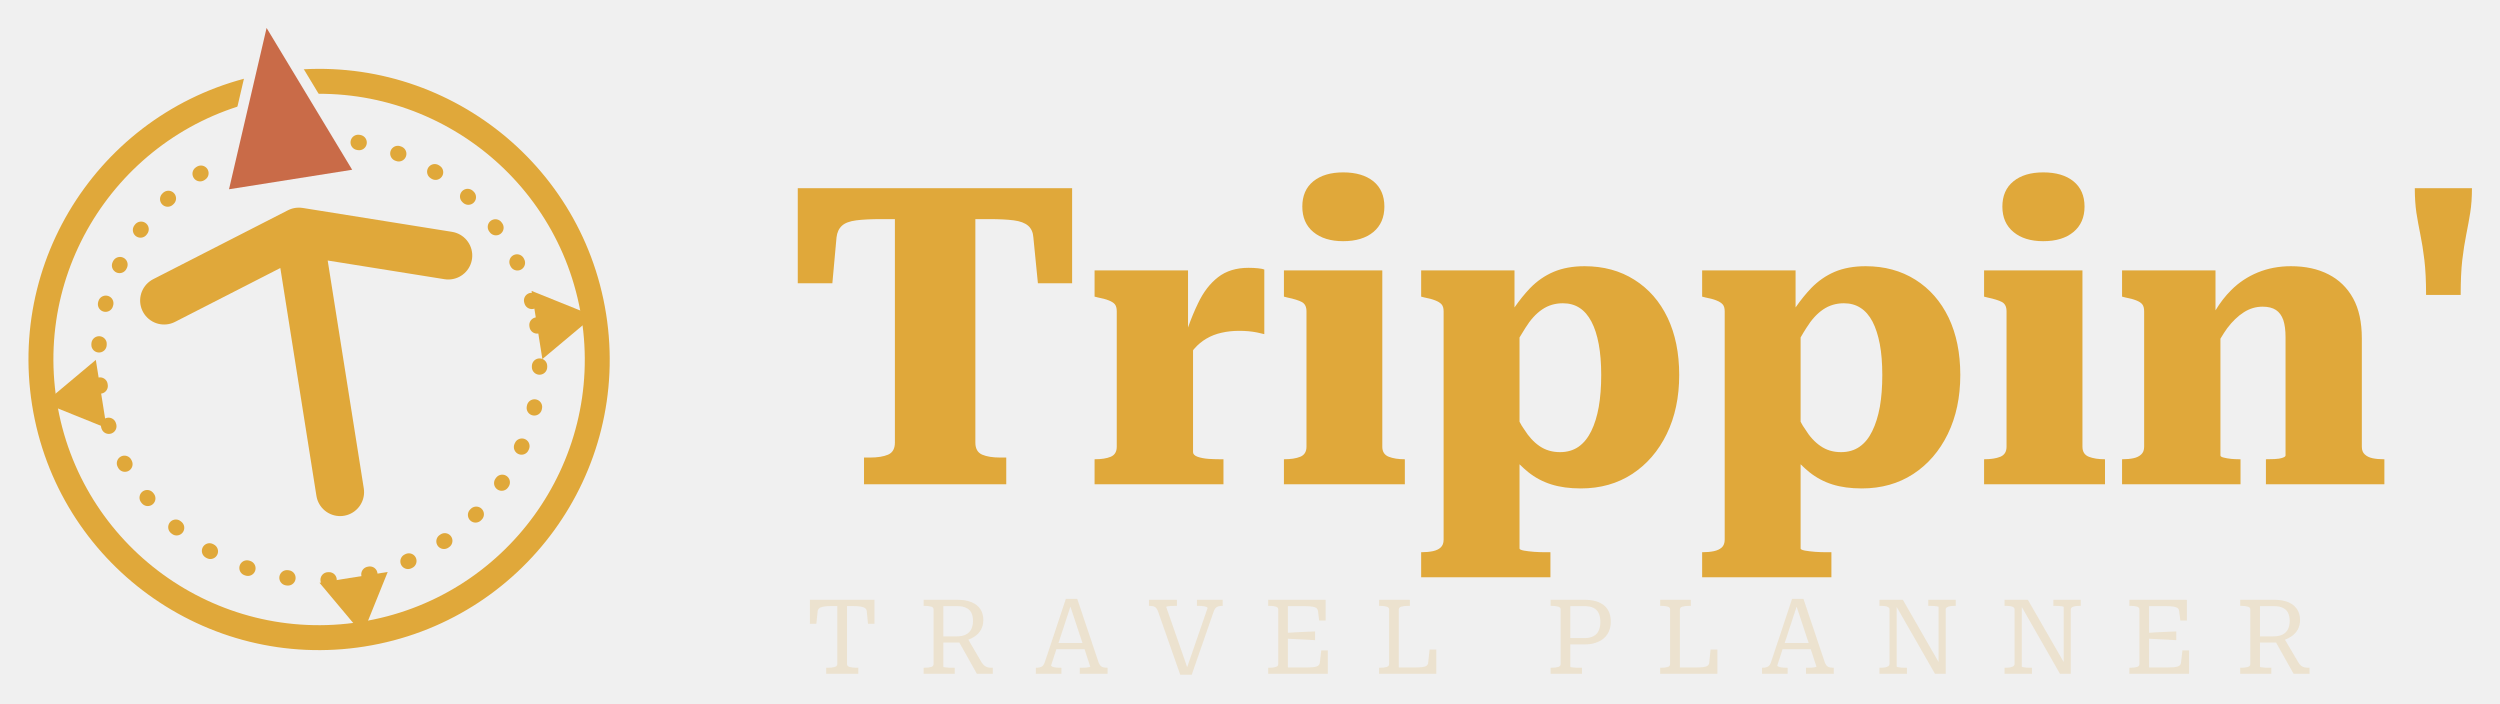
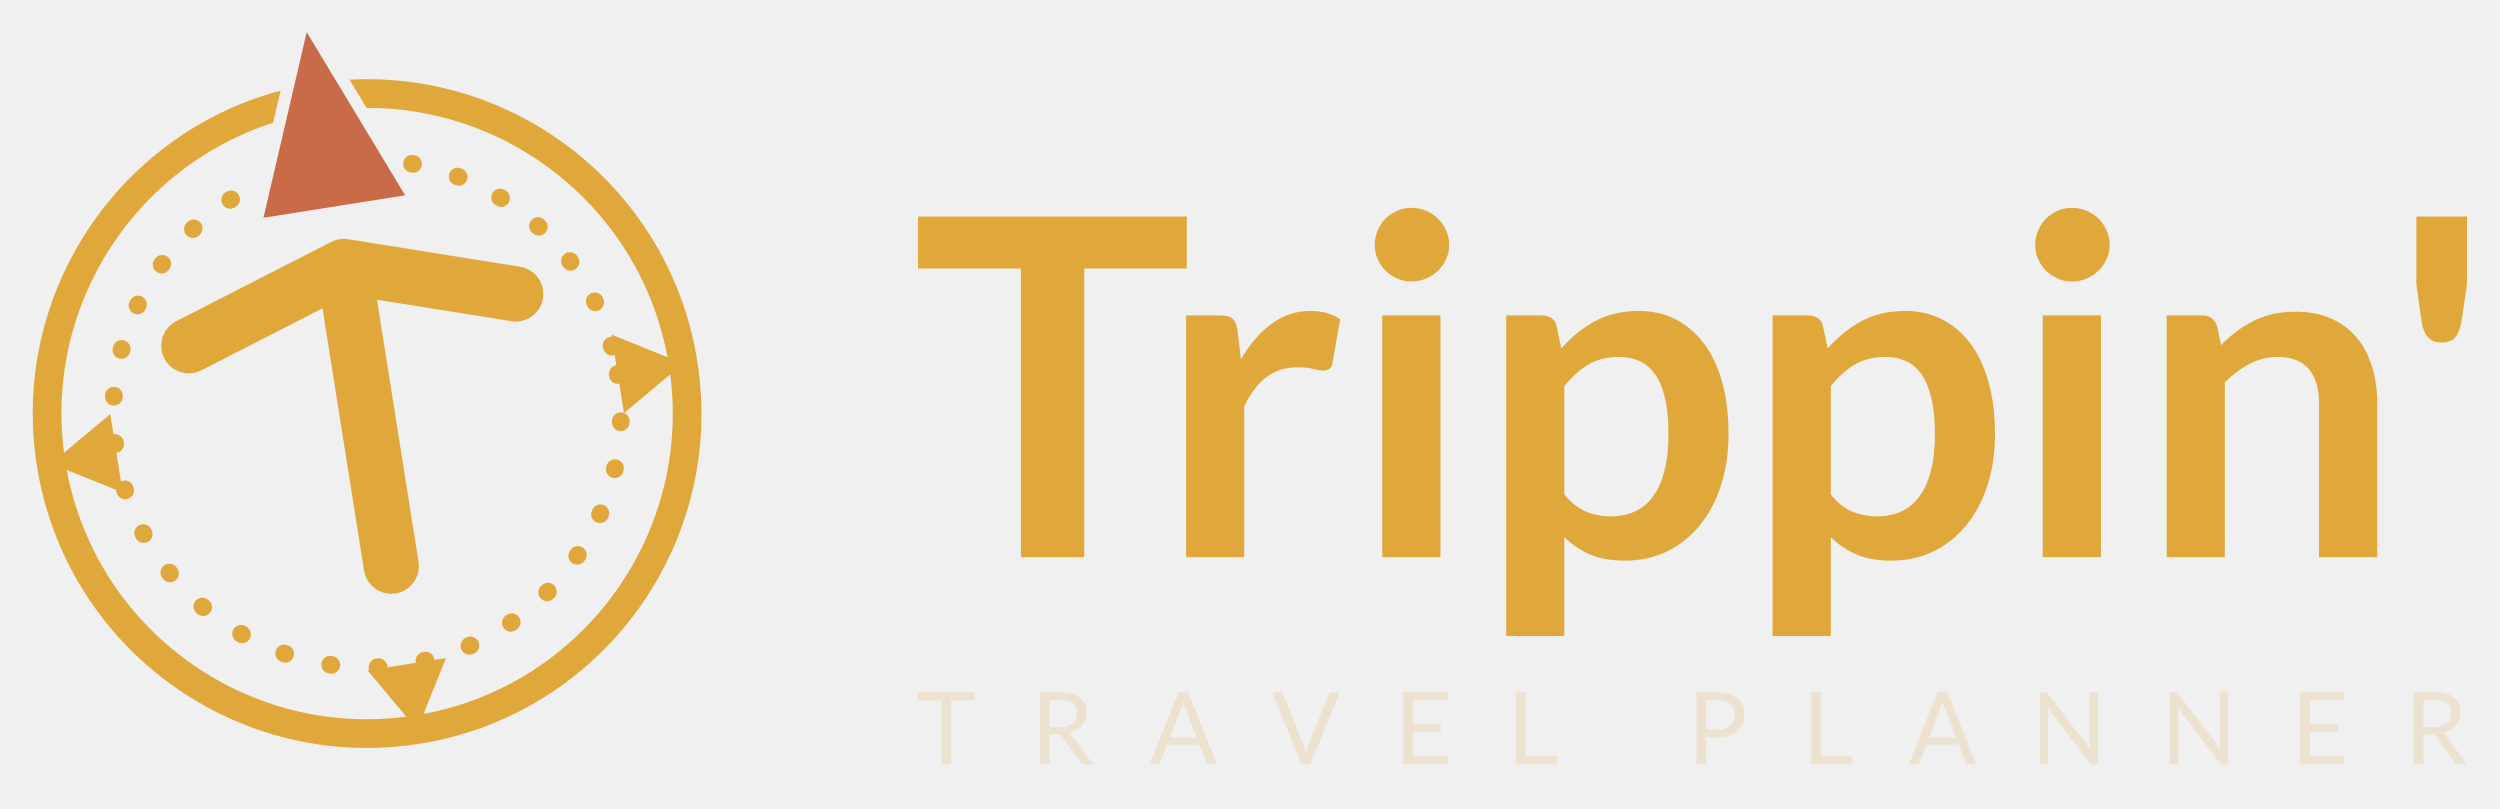
- <svg xmlns="http://www.w3.org/2000/svg" viewBox="3.1 -1.1 263.8 74.2">
+ <svg xmlns="http://www.w3.org/2000/svg" viewBox="3.1 -1.1 229.3 74.2">
  <defs>
    <mask id="cut" maskUnits="userSpaceOnUse" x="-20" y="-20" width="104" height="104">
      <rect x="-20" y="-20" width="104" height="104" fill="#fff" />
      <path d="M32 -3 L38.5 13 L25.5 13Z" fill="#000" stroke="#000" stroke-width="2.2" stroke-linejoin="round" />
    </mask>
  </defs>
  <g id="content">
    <g transform="rotate(-9 37 37) scale(1.15)">
      <g transform="translate(3.84 3.84) scale(0.88)">
        <g mask="url(#cut)">
          <circle cx="32" cy="32" r="29" fill="none" stroke="#e0a83a" stroke-width="2.6" />
          <circle cx="32" cy="32" r="23" fill="none" stroke="#e0a83a" stroke-width="1.6" stroke-linecap="round" stroke-dasharray="0.1 4.2" />
          <path d="M28.4 55 L35.6 55 L32 61Z M55 28.4 L55 35.6 L61 32Z M9 28.4 L9 35.6 L3 32Z" fill="#e0a83a" />
        </g>
        <path d="M17 23.4 L32 18.5 L47 23.4 M32 20 L32 46" fill="none" stroke="#e0a83a" stroke-width="5" stroke-linecap="round" stroke-linejoin="round" />
        <path d="M32 -3 L38.5 13 L25.5 13Z" fill="#c96b48" />
      </g>
    </g>
-     <path d="M97.53 45.60L97.53 22.02L96.08 22.02Q94.49 22.02 93.46 22.15Q92.42 22.28 91.94 22.72Q91.46 23.16 91.37 23.95L90.93 28.79L87.28 28.79L87.28 18.76L116.23 18.76L116.23 28.79L112.62 28.79L112.14 23.95Q112.09 23.16 111.59 22.72Q111.08 22.28 110.07 22.15Q109.06 22.02 107.47 22.02L106.02 22.02L106.02 45.60Q106.02 46.57 106.75 46.88Q107.47 47.18 108.62 47.18L109.28 47.18L109.28 50L94.27 50L94.27 47.18L94.93 47.18Q96.08 47.18 96.80 46.88Q97.53 46.57 97.53 45.60M136.51 27.34L136.51 34.16Q136.16 34.07 135.74 33.98Q135.32 33.90 134.84 33.85Q134.36 33.81 133.87 33.81Q132.86 33.81 132 34.01Q131.14 34.20 130.42 34.62Q129.69 35.04 129.12 35.70Q129.03 35.79 128.99 35.88L128.99 46.61Q128.99 46.92 129.47 47.10Q129.96 47.27 130.62 47.32Q131.28 47.36 131.80 47.36L132.20 47.36L132.20 50L118.60 50L118.60 47.36L118.65 47.36Q119.66 47.36 120.30 47.10Q120.94 46.83 120.94 46.04L120.94 31.74Q120.94 31.26 120.74 31.01Q120.54 30.77 120.10 30.60Q119.66 30.42 118.96 30.29L118.60 30.20L118.60 27.43L128.46 27.43L128.46 33.46Q128.94 32.09 129.52 30.90Q130.35 29.14 131.63 28.15Q132.90 27.16 134.84 27.16Q135.41 27.16 135.85 27.21Q136.29 27.25 136.51 27.34M144.83 24.35Q142.85 24.35 141.68 23.38Q140.52 22.41 140.52 20.70Q140.52 18.98 141.68 18.03Q142.85 17.09 144.83 17.09Q146.85 17.09 148.02 18.03Q149.18 18.98 149.18 20.70Q149.18 22.41 148.02 23.38Q146.85 24.35 144.83 24.35M138.58 27.43L148.96 27.43L148.96 46.04Q148.96 46.83 149.65 47.10Q150.33 47.36 151.30 47.36L151.34 47.36L151.34 50L138.58 50L138.58 47.36L138.62 47.36Q139.64 47.36 140.30 47.10Q140.96 46.83 140.96 46.04L140.96 31.74Q140.96 31.04 140.47 30.77Q139.99 30.51 138.93 30.29L138.58 30.20L138.58 27.43M166.70 57.17L166.70 59.81L153.06 59.81L153.06 57.17L153.10 57.17Q153.76 57.17 154.29 57.06Q154.82 56.95 155.12 56.67Q155.43 56.38 155.43 55.85L155.43 31.74Q155.43 31.26 155.21 31.01Q154.99 30.77 154.55 30.60Q154.11 30.42 153.41 30.29L153.06 30.20L153.06 27.43L162.91 27.43L162.91 31.34Q163.70 30.20 164.54 29.32Q165.64 28.18 167.05 27.58Q168.46 26.99 170.30 26.99Q173.30 26.99 175.56 28.42Q177.83 29.85 179.06 32.42Q180.29 35 180.29 38.47Q180.29 41.99 178.97 44.70Q177.65 47.40 175.32 48.92Q172.99 50.44 169.91 50.44Q168.15 50.44 166.81 50.02Q165.46 49.60 164.36 48.72Q163.88 48.33 163.44 47.89L163.44 56.78Q163.44 56.91 163.90 57Q164.36 57.08 164.98 57.13Q165.60 57.17 166.12 57.17L166.70 57.17M163.44 34.51L163.44 43.40Q163.66 43.84 163.92 44.19Q164.63 45.34 165.55 45.97Q166.48 46.61 167.71 46.61Q168.85 46.61 169.67 46.04Q170.48 45.47 171.01 44.39Q171.54 43.31 171.80 41.84Q172.06 40.36 172.06 38.47Q172.06 36.62 171.80 35.22Q171.54 33.81 171.03 32.84Q170.52 31.87 169.78 31.39Q169.03 30.90 168.02 30.90Q166.78 30.90 165.82 31.56Q164.85 32.22 164.06 33.50Q163.75 33.98 163.44 34.51M196.35 57.17L196.35 59.81L182.71 59.81L182.71 57.17L182.76 57.17Q183.42 57.17 183.94 57.06Q184.47 56.95 184.78 56.67Q185.09 56.38 185.09 55.85L185.09 31.74Q185.09 31.26 184.87 31.01Q184.65 30.77 184.21 30.60Q183.77 30.42 183.06 30.29L182.71 30.20L182.71 27.43L192.57 27.43L192.57 31.34Q193.36 30.20 194.20 29.32Q195.30 28.18 196.70 27.58Q198.11 26.99 199.96 26.99Q202.95 26.99 205.22 28.42Q207.48 29.85 208.72 32.42Q209.95 35 209.95 38.47Q209.95 41.99 208.63 44.70Q207.31 47.40 204.98 48.92Q202.64 50.44 199.56 50.44Q197.80 50.44 196.46 50.02Q195.12 49.60 194.02 48.72Q193.54 48.33 193.10 47.89L193.10 56.78Q193.10 56.91 193.56 57Q194.02 57.08 194.64 57.13Q195.25 57.17 195.78 57.17L196.35 57.17M193.10 34.51L193.10 43.40Q193.32 43.84 193.58 44.19Q194.28 45.34 195.21 45.97Q196.13 46.61 197.36 46.61Q198.51 46.61 199.32 46.04Q200.14 45.47 200.66 44.39Q201.19 43.31 201.46 41.84Q201.72 40.36 201.72 38.47Q201.72 36.62 201.46 35.22Q201.19 33.81 200.69 32.84Q200.18 31.87 199.43 31.39Q198.68 30.90 197.67 30.90Q196.44 30.90 195.47 31.56Q194.50 32.22 193.71 33.50Q193.40 33.98 193.10 34.51M218.70 24.35Q216.72 24.35 215.56 23.38Q214.39 22.41 214.39 20.70Q214.39 18.98 215.56 18.03Q216.72 17.09 218.70 17.09Q220.73 17.09 221.89 18.03Q223.06 18.98 223.06 20.70Q223.06 22.41 221.89 23.38Q220.73 24.35 218.70 24.35M212.46 27.43L222.84 27.43L222.84 46.04Q222.84 46.83 223.52 47.10Q224.20 47.36 225.17 47.36L225.22 47.36L225.22 50L212.46 50L212.46 47.36L212.50 47.36Q213.51 47.36 214.17 47.10Q214.83 46.83 214.83 46.04L214.83 31.74Q214.83 31.04 214.35 30.77Q213.86 30.51 212.81 30.29L212.46 30.20L212.46 27.43M239.52 50L227.02 50L227.02 47.36L227.06 47.36Q227.72 47.36 228.23 47.25Q228.74 47.14 229.04 46.85Q229.35 46.57 229.35 46.04L229.35 31.74Q229.35 31.26 229.15 31.01Q228.96 30.77 228.52 30.60Q228.08 30.42 227.37 30.29L227.02 30.20L227.02 27.43L236.88 27.43L236.88 31.65Q237.62 30.42 238.55 29.50Q239.74 28.31 241.34 27.65Q242.95 26.99 244.84 26.99Q247.13 26.99 248.80 27.85Q250.47 28.70 251.40 30.38Q252.32 32.05 252.32 34.60L252.32 46.04Q252.32 46.57 252.63 46.85Q252.94 47.14 253.44 47.25Q253.95 47.36 254.61 47.36L254.70 47.36L254.70 50L242.20 50L242.20 47.36L242.24 47.36Q242.64 47.36 243.12 47.34Q243.61 47.32 243.94 47.21Q244.27 47.10 244.27 46.96L244.27 34.47Q244.27 33.37 244.03 32.66Q243.78 31.96 243.26 31.61Q242.73 31.26 241.85 31.26Q240.79 31.26 239.87 31.85Q238.94 32.44 238.11 33.54Q237.76 34.03 237.40 34.64L237.40 46.96Q237.40 47.10 237.73 47.18Q238.06 47.27 238.53 47.32Q238.99 47.36 239.38 47.36L239.52 47.36L239.52 50M263.94 18.76L257.91 18.76Q257.91 20.21 258.08 21.36Q258.26 22.50 258.50 23.67Q258.74 24.83 258.92 26.33Q259.10 27.82 259.10 30.02L262.75 30.02Q262.75 27.82 262.92 26.33Q263.10 24.83 263.34 23.64Q263.58 22.46 263.76 21.33Q263.94 20.21 263.94 18.76" fill="#e0a83a" />
-     <path d="M91.45 68.97L91.45 62.85L90.84 62.85Q90.32 62.85 90.01 62.91Q89.69 62.96 89.55 63.09Q89.40 63.21 89.38 63.41L89.24 64.72L88.56 64.72L88.56 62.19L95.37 62.19L95.37 64.72L94.69 64.72L94.56 63.41Q94.55 63.21 94.40 63.09Q94.25 62.96 93.93 62.91Q93.62 62.85 93.10 62.85L92.48 62.85L92.48 68.97Q92.48 69.21 92.76 69.28Q93.05 69.36 93.46 69.36L93.67 69.36L93.67 70L90.28 70L90.28 69.36L90.49 69.36Q90.89 69.36 91.17 69.28Q91.45 69.21 91.45 68.97M102.64 69.25L102.64 66.70L104.33 66.70L106.18 70L107.86 70L107.86 69.36L107.75 69.36Q107.52 69.36 107.33 69.32Q107.15 69.27 106.99 69.15Q106.83 69.02 106.67 68.78L105.28 66.40Q105.63 66.27 105.93 66.07Q106.38 65.78 106.62 65.33Q106.86 64.89 106.86 64.32Q106.86 63.64 106.54 63.16Q106.21 62.69 105.61 62.44Q105.01 62.19 104.15 62.19L100.56 62.19L100.56 62.83L100.68 62.83Q101.09 62.83 101.35 62.91Q101.61 62.98 101.61 63.22L101.61 68.97Q101.61 69.21 101.35 69.28Q101.09 69.36 100.68 69.36L100.56 69.36L100.56 70L103.84 70L103.84 69.36L103.64 69.36Q103.45 69.36 103.27 69.36Q103.10 69.35 102.96 69.33Q102.81 69.32 102.72 69.30Q102.64 69.28 102.64 69.25M104.07 66.05L102.64 66.05L102.64 62.86L104.13 62.86Q104.68 62.86 105.05 63.04Q105.42 63.21 105.60 63.56Q105.77 63.91 105.77 64.41Q105.77 64.92 105.59 65.29Q105.41 65.66 105.03 65.85Q104.66 66.05 104.07 66.05M118.14 69.24L117.54 67.40L114.57 67.40L114.01 69.12Q114.01 69.19 114.13 69.24Q114.26 69.30 114.47 69.33Q114.69 69.36 114.97 69.36L115.10 69.36L115.10 70L112.40 70L112.40 69.36L112.47 69.36Q112.80 69.36 113.02 69.24Q113.24 69.12 113.37 68.71L115.57 62.09L116.77 62.09L119.01 68.76Q119.14 69.13 119.36 69.25Q119.57 69.36 119.90 69.36L119.97 69.36L119.97 70L117.04 70L117.04 69.36L117.16 69.36Q117.45 69.36 117.67 69.35Q117.89 69.33 118.02 69.30Q118.14 69.27 118.14 69.24M117.32 66.75L116.05 62.91L114.79 66.75L117.32 66.75M126.16 62.95L128.37 69.30L130.52 63.07Q130.52 62.99 130.40 62.94Q130.27 62.89 130.05 62.86Q129.83 62.83 129.55 62.83L129.40 62.83L129.40 62.19L132.12 62.19L132.12 62.83L132.05 62.83Q131.72 62.83 131.51 62.95Q131.29 63.07 131.15 63.48L128.85 70.10L127.64 70.10L125.30 63.43Q125.16 63.05 124.95 62.94Q124.74 62.83 124.41 62.83L124.34 62.83L124.34 62.19L127.29 62.19L127.29 62.83L127.14 62.83Q126.86 62.83 126.64 62.84Q126.42 62.86 126.29 62.88Q126.16 62.91 126.16 62.95M142.52 67.53L143.21 67.53L143.21 70L136.92 70L136.92 69.36L137.04 69.36Q137.45 69.36 137.71 69.28Q137.98 69.21 137.98 68.97L137.98 63.22Q137.98 62.98 137.71 62.91Q137.45 62.83 137.04 62.83L136.92 62.83L136.92 62.19L142.98 62.19L142.98 64.38L142.30 64.38L142.17 63.36Q142.14 63.16 141.99 63.05Q141.85 62.95 141.55 62.91Q141.26 62.86 140.79 62.86L139 62.86L139 65.67Q139.41 65.64 139.82 65.62Q140.33 65.60 140.85 65.57Q141.37 65.55 141.87 65.53L141.87 66.45Q141.37 66.41 140.85 66.39Q140.33 66.37 139.82 66.34Q139.41 66.33 139 66.30L139 69.33L140.99 69.33Q141.34 69.33 141.60 69.31Q141.85 69.28 142.02 69.23Q142.18 69.17 142.26 69.08Q142.35 68.98 142.37 68.83L142.52 67.53M151.87 62.83L151.87 62.19L148.62 62.19L148.62 62.83L148.74 62.83Q149.15 62.83 149.41 62.91Q149.68 62.98 149.68 63.22L149.68 68.97Q149.68 69.21 149.41 69.28Q149.15 69.36 148.74 69.36L148.62 69.36L148.62 70L154.66 70L154.66 67.44L153.95 67.44L153.80 68.83Q153.78 69.03 153.64 69.14Q153.50 69.25 153.20 69.29Q152.90 69.33 152.43 69.33L150.70 69.33L150.70 63.22Q150.70 62.98 150.99 62.91Q151.27 62.83 151.70 62.83L151.87 62.83M168.80 69.25L168.80 66.90L170.31 66.90Q171.13 66.90 171.75 66.62Q172.37 66.35 172.72 65.81Q173.07 65.27 173.07 64.51Q173.07 63.34 172.34 62.77Q171.62 62.19 170.32 62.19L166.72 62.19L166.72 62.83L166.84 62.83Q167.25 62.83 167.51 62.91Q167.78 62.98 167.78 63.22L167.78 68.97Q167.78 69.21 167.51 69.28Q167.25 69.36 166.84 69.36L166.72 69.36L166.72 70L170.03 70L170.03 69.36L169.79 69.36Q169.61 69.36 169.43 69.36Q169.25 69.35 169.11 69.33Q168.96 69.32 168.88 69.30Q168.80 69.28 168.80 69.25M170.30 66.23L168.80 66.23L168.80 62.86L170.32 62.86Q170.88 62.86 171.25 63.05Q171.62 63.23 171.79 63.60Q171.97 63.96 171.97 64.52Q171.97 65.07 171.79 65.45Q171.62 65.83 171.24 66.03Q170.87 66.23 170.30 66.23M181.52 62.83L181.52 62.19L178.28 62.19L178.28 62.83L178.40 62.83Q178.81 62.83 179.07 62.91Q179.33 62.98 179.33 63.22L179.33 68.97Q179.33 69.21 179.07 69.28Q178.81 69.36 178.40 69.36L178.28 69.36L178.28 70L184.32 70L184.32 67.44L183.60 67.44L183.46 68.83Q183.44 69.03 183.29 69.14Q183.15 69.25 182.85 69.29Q182.56 69.33 182.08 69.33L180.36 69.33L180.36 63.22Q180.36 62.98 180.64 62.91Q180.93 62.83 181.36 62.83L181.52 62.83M194.77 69.24L194.17 67.40L191.20 67.40L190.64 69.12Q190.64 69.19 190.76 69.24Q190.89 69.30 191.11 69.33Q191.32 69.36 191.61 69.36L191.73 69.36L191.73 70L189.03 70L189.03 69.36L189.10 69.36Q189.43 69.36 189.65 69.24Q189.87 69.12 190 68.71L192.20 62.09L193.40 62.09L195.64 68.76Q195.77 69.13 195.99 69.25Q196.20 69.36 196.53 69.36L196.60 69.36L196.60 70L193.67 70L193.67 69.36L193.79 69.36Q194.08 69.36 194.30 69.35Q194.52 69.33 194.65 69.30Q194.77 69.27 194.77 69.24M193.95 66.75L192.68 62.91L191.42 66.75L193.95 66.75M204.32 70L201.42 70L201.42 69.36L201.55 69.36Q201.82 69.36 202.03 69.32Q202.24 69.28 202.36 69.19Q202.48 69.10 202.48 68.94L202.48 63.22Q202.48 63.06 202.36 62.98Q202.24 62.89 202.03 62.86Q201.82 62.83 201.55 62.83L201.42 62.83L201.42 62.19L203.89 62.19L207.66 68.76L207.66 62.95Q207.66 62.91 207.51 62.88Q207.35 62.86 207.14 62.84Q206.92 62.83 206.73 62.83L206.57 62.83L206.57 62.19L209.47 62.19L209.47 62.83L209.34 62.83Q209.08 62.83 208.87 62.87Q208.65 62.91 208.53 62.99Q208.41 63.07 208.41 63.23L208.41 70L207.28 70L203.24 62.95L203.24 69.24Q203.24 69.26 203.39 69.30Q203.54 69.33 203.76 69.35Q203.98 69.36 204.16 69.36L204.32 69.36L204.32 70M217.51 70L214.62 70L214.62 69.36L214.74 69.36Q215.02 69.36 215.23 69.32Q215.43 69.28 215.56 69.19Q215.68 69.10 215.68 68.94L215.68 63.22Q215.68 63.06 215.56 62.98Q215.43 62.89 215.23 62.86Q215.02 62.83 214.74 62.83L214.62 62.83L214.62 62.19L217.08 62.19L220.86 68.76L220.86 62.95Q220.86 62.91 220.70 62.88Q220.55 62.86 220.34 62.84Q220.12 62.83 219.92 62.83L219.77 62.83L219.77 62.19L222.66 62.19L222.66 62.83L222.54 62.83Q222.28 62.83 222.06 62.87Q221.85 62.91 221.73 62.99Q221.61 63.07 221.61 63.23L221.61 70L220.47 70L216.44 62.95L216.44 69.24Q216.44 69.26 216.58 69.30Q216.73 69.33 216.95 69.35Q217.17 69.36 217.36 69.36L217.51 69.36L217.51 70M233.39 67.53L234.09 67.53L234.09 70L227.79 70L227.79 69.36L227.92 69.36Q228.32 69.36 228.59 69.28Q228.85 69.21 228.85 68.97L228.85 63.22Q228.85 62.98 228.59 62.91Q228.32 62.83 227.92 62.83L227.79 62.83L227.79 62.19L233.86 62.19L233.86 64.38L233.17 64.38L233.04 63.36Q233.01 63.16 232.87 63.05Q232.72 62.95 232.43 62.91Q232.13 62.86 231.67 62.86L229.87 62.86L229.87 65.67Q230.28 65.64 230.69 65.62Q231.20 65.60 231.72 65.57Q232.24 65.55 232.74 65.53L232.74 66.45Q232.24 66.41 231.72 66.39Q231.20 66.37 230.69 66.34Q230.28 66.33 229.87 66.30L229.87 69.33L231.86 69.33Q232.22 69.33 232.47 69.31Q232.72 69.28 232.89 69.23Q233.05 69.17 233.14 69.08Q233.22 68.98 233.24 68.83L233.39 67.53M241.57 69.25L241.57 66.70L243.27 66.70L245.12 70L246.80 70L246.80 69.36L246.69 69.36Q246.46 69.36 246.27 69.32Q246.08 69.27 245.92 69.15Q245.76 69.02 245.61 68.78L244.21 66.40Q244.57 66.27 244.86 66.07Q245.31 65.78 245.56 65.33Q245.80 64.89 245.80 64.32Q245.80 63.64 245.47 63.16Q245.15 62.69 244.55 62.44Q243.95 62.19 243.09 62.19L239.49 62.19L239.49 62.83L239.62 62.83Q240.02 62.83 240.29 62.91Q240.55 62.98 240.55 63.22L240.55 68.97Q240.55 69.21 240.29 69.28Q240.02 69.36 239.62 69.36L239.49 69.36L239.49 70L242.77 70L242.77 69.36L242.57 69.36Q242.39 69.36 242.21 69.36Q242.04 69.35 241.89 69.33Q241.75 69.32 241.66 69.30Q241.57 69.28 241.57 69.25M243 66.05L241.57 66.05L241.57 62.86L243.07 62.86Q243.62 62.86 243.99 63.04Q244.36 63.21 244.53 63.56Q244.71 63.91 244.71 64.41Q244.71 64.92 244.53 65.29Q244.35 65.66 243.97 65.85Q243.60 66.05 243 66.05" fill="#ece2cf" />
+     <path d="M87.30 18.76L111.95 18.76L111.95 23.53L102.55 23.53L102.55 50L96.74 50L96.74 23.53L87.30 23.53L87.30 18.76ZM117.22 50L111.89 50L111.89 27.83L115.02 27.83Q115.84 27.83 116.16 28.14Q116.49 28.44 116.60 29.17L116.60 29.17L116.92 31.85Q118.11 29.80 119.71 28.61Q121.31 27.42 123.29 27.42L123.29 27.42Q124.93 27.42 126.02 28.18L126.02 28.18L125.32 32.18Q125.26 32.57 125.04 32.73Q124.83 32.89 124.46 32.89L124.46 32.89Q124.14 32.89 123.57 32.74Q123.01 32.59 122.08 32.59L122.08 32.59Q120.42 32.59 119.23 33.51Q118.04 34.42 117.22 36.19L117.22 36.19L117.22 50ZM129.88 27.83L135.22 27.83L135.22 50L129.88 50L129.88 27.83ZM136.02 21.37L136.02 21.37Q136.02 22.07 135.74 22.67Q135.46 23.28 134.99 23.73Q134.53 24.18 133.90 24.45Q133.27 24.72 132.56 24.72L132.56 24.72Q131.87 24.72 131.25 24.45Q130.64 24.18 130.18 23.73Q129.73 23.28 129.46 22.67Q129.19 22.07 129.19 21.37L129.19 21.37Q129.19 20.66 129.46 20.03Q129.73 19.41 130.18 18.95Q130.64 18.50 131.25 18.23Q131.87 17.96 132.56 17.96L132.56 17.96Q133.27 17.96 133.90 18.23Q134.53 18.50 134.99 18.95Q135.46 19.41 135.74 20.03Q136.02 20.66 136.02 21.37ZM146.58 57.24L141.25 57.24L141.25 27.83L144.51 27.83Q145.03 27.83 145.39 28.07Q145.76 28.31 145.87 28.81L145.87 28.81L146.30 30.86Q147.64 29.32 149.38 28.37Q151.12 27.42 153.45 27.42L153.45 27.42Q155.27 27.42 156.77 28.18Q158.27 28.94 159.36 30.37Q160.45 31.81 161.05 33.92Q161.64 36.02 161.64 38.74L161.64 38.74Q161.64 41.23 160.97 43.35Q160.30 45.46 159.06 47.02Q157.82 48.57 156.06 49.45Q154.30 50.32 152.11 50.32L152.11 50.32Q150.23 50.32 148.93 49.75Q147.62 49.18 146.58 48.16L146.58 48.16L146.58 57.24ZM151.62 31.64L151.62 31.64Q149.95 31.64 148.78 32.34Q147.60 33.04 146.58 34.32L146.58 34.32L146.58 44.25Q147.49 45.38 148.56 45.82Q149.63 46.26 150.86 46.26L150.86 46.26Q152.07 46.26 153.05 45.81Q154.04 45.36 154.72 44.43Q155.40 43.50 155.76 42.08Q156.13 40.67 156.13 38.74L156.13 38.74Q156.13 36.80 155.82 35.45Q155.51 34.10 154.92 33.26Q154.34 32.41 153.51 32.03Q152.67 31.64 151.62 31.64ZM171.02 57.24L165.68 57.24L165.68 27.83L168.94 27.83Q169.46 27.83 169.83 28.07Q170.20 28.31 170.30 28.81L170.30 28.81L170.74 30.86Q172.08 29.32 173.81 28.37Q175.55 27.42 177.89 27.42L177.89 27.42Q179.70 27.42 181.20 28.18Q182.71 28.94 183.80 30.37Q184.89 31.81 185.48 33.92Q186.08 36.02 186.08 38.74L186.08 38.74Q186.08 41.23 185.41 43.35Q184.74 45.46 183.49 47.02Q182.25 48.57 180.49 49.45Q178.73 50.32 176.55 50.32L176.55 50.32Q174.67 50.32 173.36 49.75Q172.05 49.18 171.02 48.16L171.02 48.16L171.02 57.24ZM176.05 31.64L176.05 31.64Q174.39 31.64 173.21 32.34Q172.03 33.04 171.02 34.32L171.02 34.32L171.02 44.25Q171.92 45.38 172.99 45.82Q174.06 46.26 175.29 46.26L175.29 46.26Q176.50 46.26 177.49 45.81Q178.47 45.36 179.15 44.43Q179.83 43.50 180.20 42.08Q180.57 40.67 180.57 38.74L180.57 38.74Q180.57 36.80 180.25 35.45Q179.94 34.10 179.36 33.26Q178.77 32.41 177.94 32.03Q177.11 31.64 176.05 31.64ZM190.46 27.83L195.80 27.83L195.80 50L190.46 50L190.46 27.83ZM196.60 21.37L196.60 21.37Q196.60 22.07 196.32 22.67Q196.04 23.28 195.57 23.73Q195.11 24.18 194.48 24.45Q193.85 24.72 193.14 24.72L193.14 24.72Q192.45 24.72 191.83 24.45Q191.22 24.18 190.76 23.73Q190.31 23.28 190.04 22.67Q189.77 22.07 189.77 21.37L189.77 21.37Q189.77 20.66 190.04 20.03Q190.31 19.41 190.76 18.95Q191.22 18.50 191.83 18.23Q192.45 17.96 193.14 17.96L193.14 17.96Q193.85 17.96 194.48 18.23Q195.11 18.50 195.57 18.95Q196.04 19.41 196.32 20.03Q196.60 20.66 196.60 21.37ZM207.16 50L201.83 50L201.83 27.83L205.09 27.83Q206.12 27.83 206.45 28.81L206.45 28.81L206.82 30.56Q207.49 29.86 208.23 29.30Q208.98 28.74 209.81 28.33Q210.64 27.92 211.59 27.70Q212.54 27.49 213.66 27.49L213.66 27.49Q215.48 27.49 216.88 28.10Q218.29 28.72 219.23 29.83Q220.17 30.94 220.65 32.49Q221.14 34.03 221.14 35.89L221.14 35.89L221.14 50L215.80 50L215.80 35.89Q215.80 33.86 214.86 32.75Q213.92 31.64 212.04 31.64L212.04 31.64Q210.66 31.64 209.45 32.26Q208.24 32.89 207.16 33.97L207.16 33.97L207.16 50ZM224.73 18.76L229.37 18.76L229.37 24.98L228.87 28.35Q228.72 29.30 228.32 29.81Q227.92 30.32 227.02 30.32L227.02 30.32Q226.24 30.32 225.78 29.81Q225.33 29.30 225.20 28.35L225.20 28.35L224.73 24.98L224.73 18.76Z" fill="#e0a83a" />
+     <path d="M87.30 62.40L92.47 62.40L92.47 63.15L90.34 63.15L90.34 69L89.44 69L89.44 63.15L87.30 63.15L87.30 62.40ZM100.05 66.25L99.37 66.25L99.37 69L98.48 69L98.48 62.40L100.35 62.40Q100.97 62.40 101.43 62.53Q101.88 62.65 102.18 62.89Q102.48 63.13 102.62 63.47Q102.76 63.81 102.76 64.23L102.76 64.23Q102.76 64.58 102.65 64.88Q102.54 65.19 102.33 65.43Q102.12 65.67 101.82 65.84Q101.52 66.01 101.14 66.10L101.14 66.10Q101.30 66.20 101.43 66.38L101.43 66.38L103.36 69L102.57 69Q102.32 69 102.21 68.81L102.21 68.81L100.49 66.45Q100.42 66.34 100.32 66.29Q100.23 66.25 100.05 66.25L100.05 66.25ZM99.37 63.10L99.37 65.60L100.30 65.60Q100.70 65.60 100.99 65.50Q101.29 65.41 101.49 65.23Q101.69 65.06 101.79 64.82Q101.89 64.58 101.89 64.29L101.89 64.29Q101.89 63.70 101.50 63.40Q101.12 63.10 100.35 63.10L100.35 63.10L99.37 63.10ZM112.09 62.40L114.73 69L114.04 69Q113.92 69 113.85 68.94Q113.78 68.88 113.74 68.79L113.74 68.79L113.12 67.19L110.16 67.19L109.54 68.79Q109.51 68.87 109.43 68.94Q109.35 69 109.24 69L109.24 69L108.55 69L111.19 62.40L112.09 62.40ZM111.44 63.87L110.41 66.55L112.87 66.55L111.84 63.86Q111.73 63.62 111.64 63.24L111.64 63.24Q111.59 63.43 111.54 63.59Q111.49 63.75 111.44 63.87L111.44 63.87ZM122.47 69L119.78 62.40L120.50 62.40Q120.62 62.40 120.69 62.46Q120.77 62.52 120.80 62.61L120.80 62.61L122.67 67.27Q122.73 67.42 122.78 67.61Q122.84 67.79 122.89 67.99L122.89 67.99Q122.93 67.79 122.98 67.61Q123.03 67.42 123.09 67.27L123.09 67.27L124.95 62.61Q124.98 62.53 125.06 62.47Q125.14 62.40 125.25 62.40L125.25 62.40L125.97 62.40L123.28 69L122.47 69ZM131.79 62.40L135.86 62.40L135.86 63.13L132.69 63.13L132.69 65.32L135.26 65.32L135.26 66.02L132.69 66.02L132.69 68.27L135.86 68.27L135.86 69L131.79 69L131.79 62.40ZM143.02 62.40L143.02 68.25L145.88 68.25L145.88 69L142.13 69L142.13 62.40L143.02 62.40ZM160.64 66.53L159.59 66.53L159.59 69L158.70 69L158.70 62.40L160.64 62.40Q161.27 62.40 161.73 62.55Q162.20 62.69 162.50 62.96Q162.80 63.22 162.95 63.60Q163.10 63.98 163.10 64.44L163.10 64.44Q163.10 64.91 162.94 65.29Q162.78 65.67 162.47 65.95Q162.16 66.22 161.70 66.38Q161.24 66.53 160.64 66.53L160.64 66.53ZM159.59 63.10L159.59 65.82L160.64 65.82Q161.03 65.82 161.32 65.72Q161.61 65.62 161.81 65.44Q162.01 65.26 162.11 65.00Q162.21 64.75 162.21 64.44L162.21 64.44Q162.21 63.81 161.82 63.46Q161.43 63.10 160.64 63.10L160.64 63.10L159.59 63.10ZM170.11 62.40L170.11 68.25L172.96 68.25L172.96 69L169.21 69L169.21 62.40L170.11 62.40ZM181.72 62.40L184.36 69L183.67 69Q183.55 69 183.48 68.94Q183.40 68.88 183.37 68.79L183.37 68.79L182.75 67.19L179.79 67.19L179.17 68.79Q179.14 68.87 179.06 68.94Q178.98 69 178.87 69L178.87 69L178.18 69L180.81 62.40L181.72 62.40ZM181.07 63.87L180.04 66.55L182.50 66.55L181.46 63.86Q181.36 63.62 181.27 63.24L181.27 63.24Q181.21 63.43 181.17 63.59Q181.12 63.75 181.07 63.87L181.07 63.87ZM190.64 62.40L190.64 62.40Q190.76 62.40 190.81 62.43Q190.87 62.46 190.95 62.55L190.95 62.55L194.77 67.53Q194.75 67.41 194.75 67.29Q194.74 67.18 194.74 67.07L194.74 67.07L194.74 62.40L195.53 62.40L195.53 69L195.08 69Q194.97 69 194.90 68.96Q194.83 68.93 194.76 68.84L194.76 68.84L190.94 63.87Q190.95 63.98 190.95 64.09Q190.96 64.21 190.96 64.30L190.96 64.30L190.96 69L190.18 69L190.18 62.40L190.64 62.40ZM202.58 62.40L202.58 62.40Q202.70 62.40 202.76 62.43Q202.82 62.46 202.89 62.55L202.89 62.55L206.71 67.53Q206.70 67.41 206.70 67.29Q206.69 67.18 206.69 67.07L206.69 67.07L206.69 62.40L207.47 62.40L207.47 69L207.02 69Q206.92 69 206.84 68.96Q206.77 68.93 206.70 68.84L206.70 68.84L202.89 63.87Q202.90 63.98 202.90 64.09Q202.90 64.21 202.90 64.30L202.90 64.30L202.90 69L202.12 69L202.12 62.40L202.58 62.40ZM214.07 62.40L218.13 62.40L218.13 63.13L214.97 63.13L214.97 65.32L217.53 65.32L217.53 66.02L214.97 66.02L214.97 68.27L218.13 68.27L218.13 69L214.07 69L214.07 62.40ZM226.06 66.25L225.38 66.25L225.38 69L224.49 69L224.49 62.40L226.36 62.40Q226.98 62.40 227.44 62.53Q227.90 62.65 228.19 62.89Q228.49 63.13 228.63 63.47Q228.78 63.81 228.78 64.23L228.78 64.23Q228.78 64.58 228.67 64.88Q228.56 65.19 228.35 65.43Q228.14 65.67 227.83 65.84Q227.53 66.01 227.15 66.10L227.15 66.10Q227.32 66.20 227.45 66.38L227.45 66.38L229.37 69L228.58 69Q228.33 69 228.22 68.81L228.22 68.81L226.51 66.45Q226.43 66.34 226.34 66.29Q226.24 66.25 226.06 66.25L226.06 66.25ZM225.38 63.10L225.38 65.60L226.32 65.60Q226.71 65.60 227.01 65.50Q227.30 65.41 227.50 65.23Q227.70 65.06 227.80 64.82Q227.91 64.58 227.91 64.29L227.91 64.29Q227.91 63.70 227.52 63.40Q227.13 63.10 226.36 63.10L226.36 63.10L225.38 63.10Z" fill="#ece2cf" />
  </g>
</svg>
